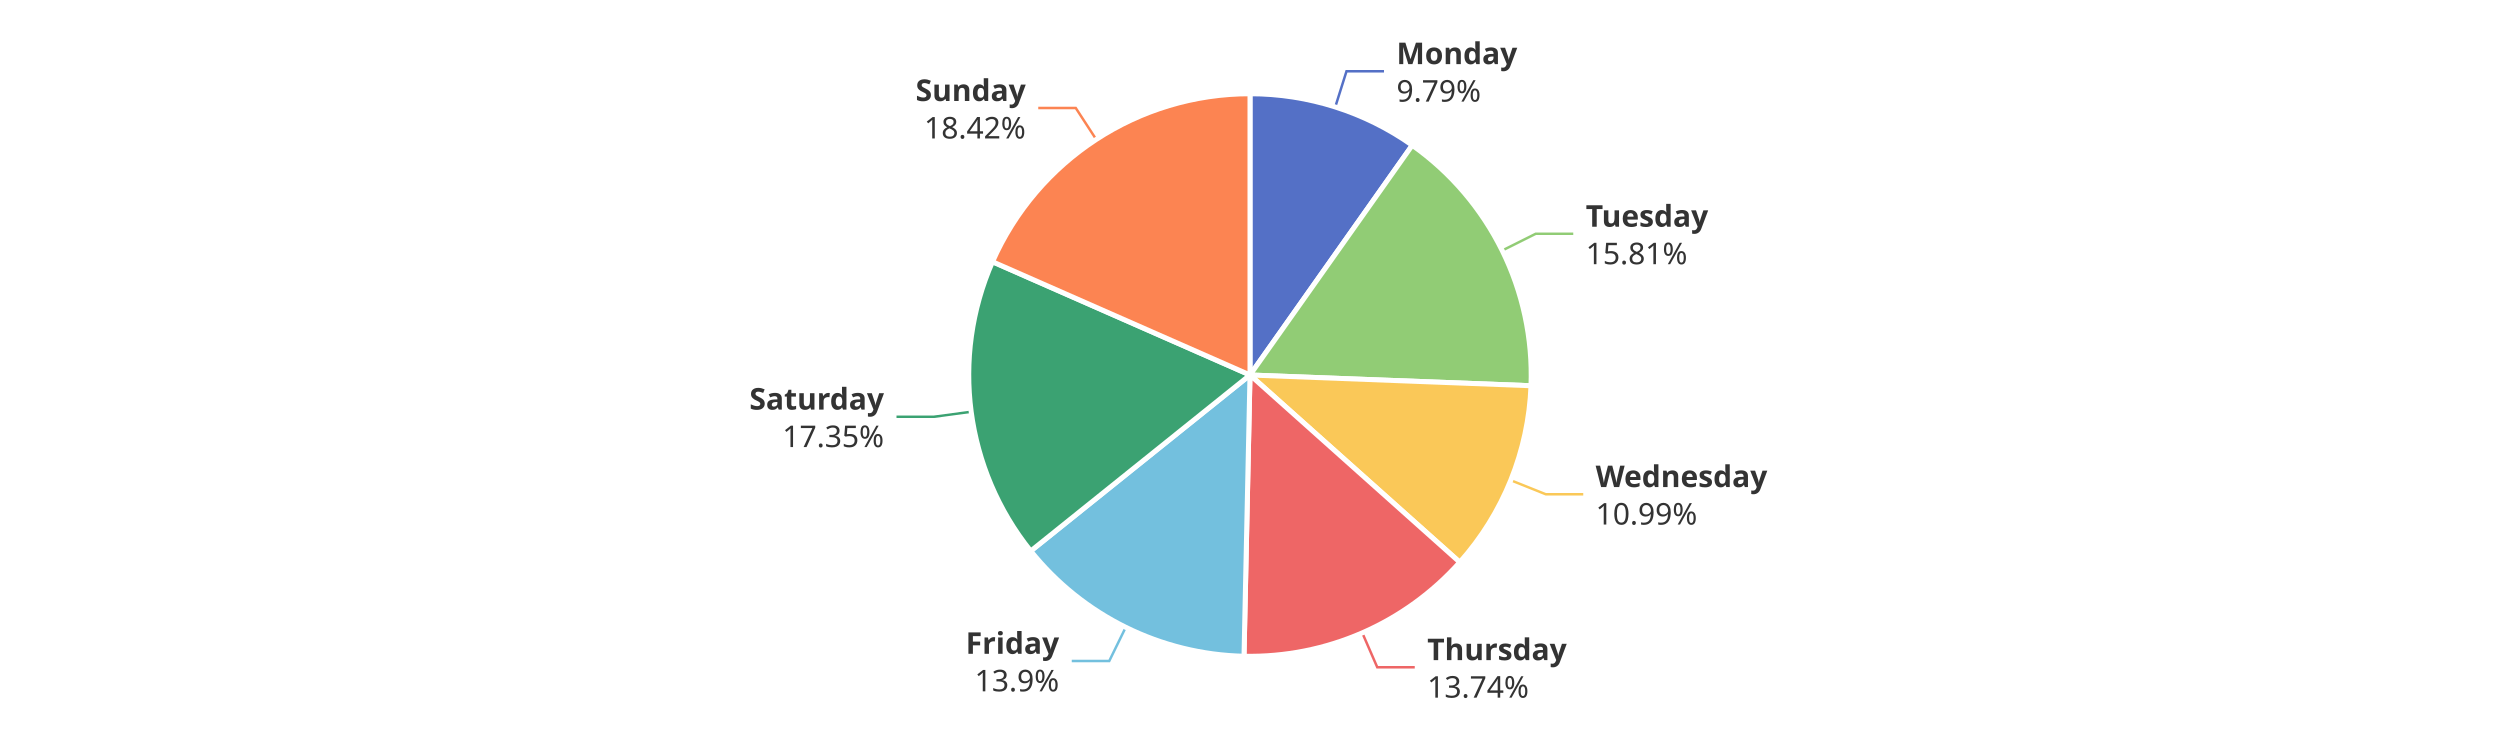
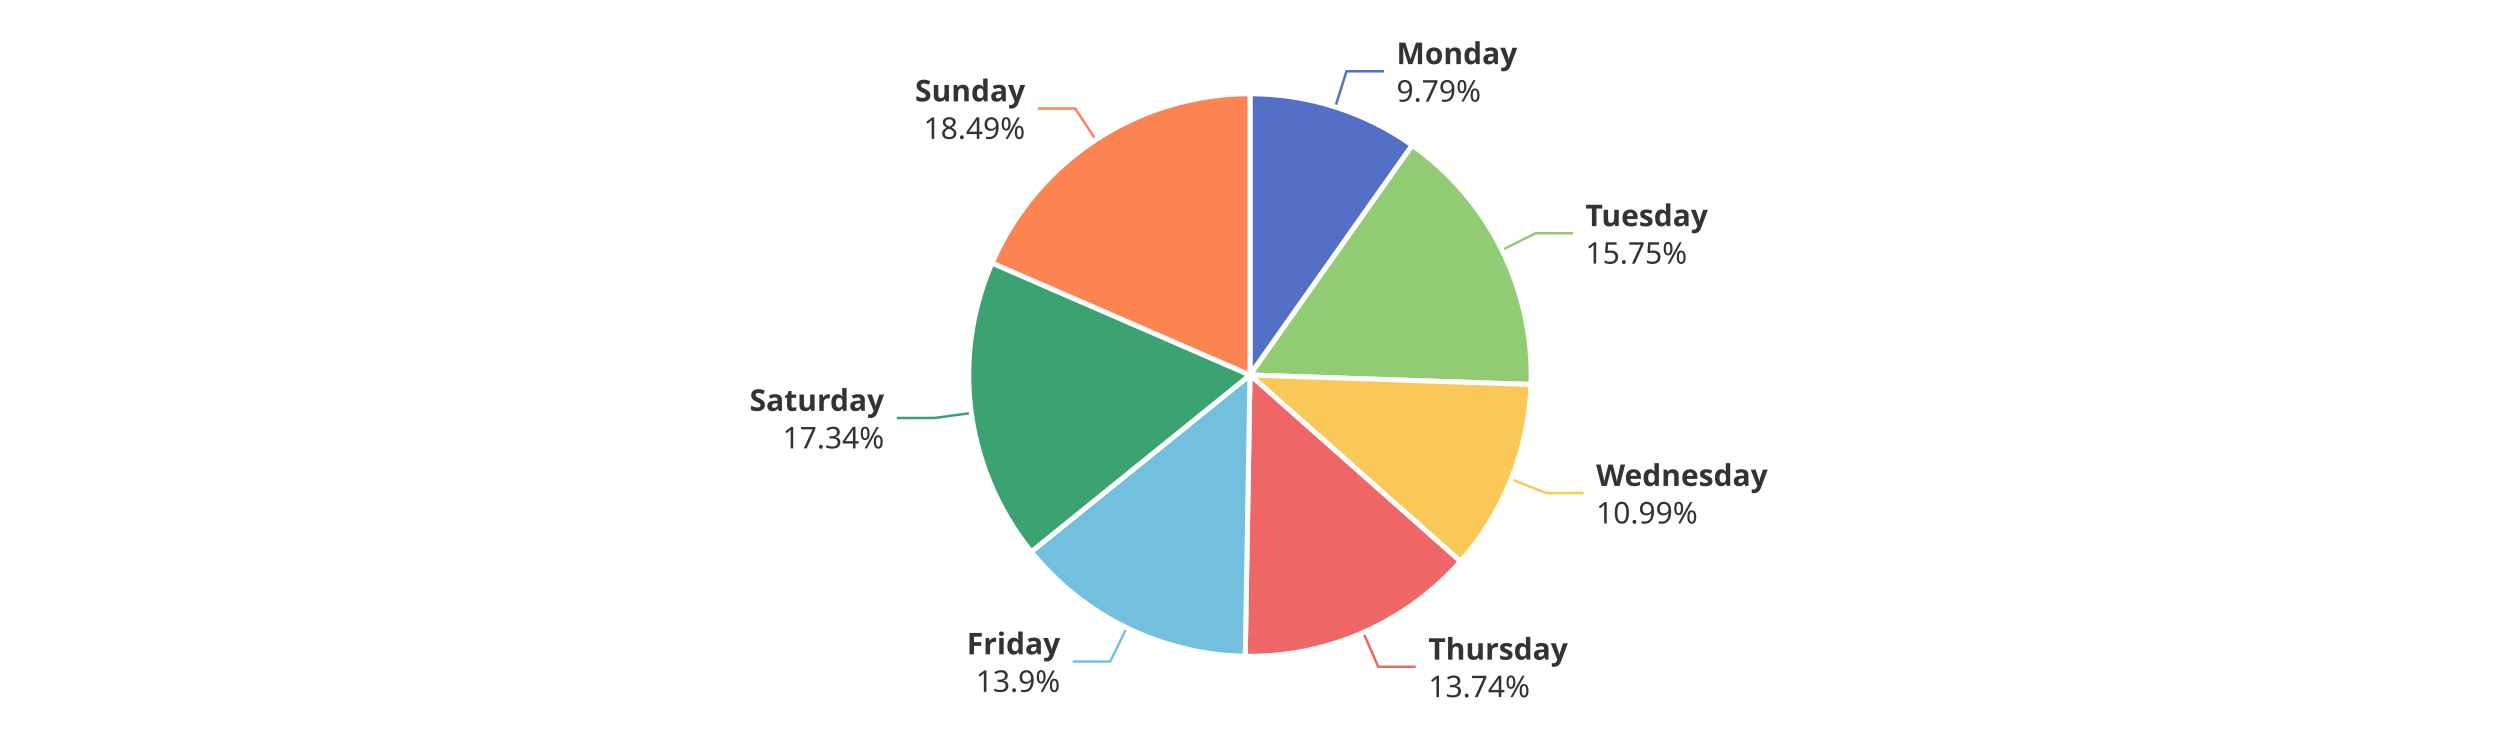
<svg xmlns="http://www.w3.org/2000/svg" width="1000" height="300" version="1.1" baseProfile="full" viewBox="0 0 1000 300">
  <rect width="1000" height="300" x="0" y="0" id="0" fill="#ffffff" />
  <polyline points="534.1 42.8 538.6 28.5 553.6 28.5" fill="none" stroke="#5470c6" />
-   <polyline points="600.9 100.2 614.3 93.5 629.3 93.5" fill="none" stroke="#91cc75" />
-   <polyline points="604.3 192.1 618.3 197.7 633.3 197.7" fill="none" stroke="#fac858" />
-   <polyline points="544.9 253.1 550.9 266.9 565.9 266.9" fill="none" stroke="#ee6666" />
-   <polyline points="450.3 250.9 443.7 264.4 428.7 264.4" fill="none" stroke="#73c0de" />
-   <polyline points="388.5 164.7 373.6 166.7 358.6 166.7" fill="none" stroke="#3ba272" />
-   <polyline points="438.5 55.8 430.3 43.2 415.3 43.2" fill="none" stroke="#fc8452" />
+   <polyline points="600.8 100 614.2 93.3 629.2 93.3" fill="none" stroke="#91cc75" />
+   <polyline points="604.5 191.7 618.4 197.2 633.4 197.2" fill="none" stroke="#fac858" />
+   <polyline points="545.3 253 551.3 266.7 566.3 266.7" fill="none" stroke="#ee6666" />
+   <polyline points="450.7 251.1 444.1 264.6 429.1 264.6" fill="none" stroke="#73c0de" />
+   <polyline points="388.5 165.2 373.7 167.2 358.7 167.2" fill="none" stroke="#3ba272" />
+   <polyline points="438.3 55.9 430.1 43.4 415.1 43.4" fill="none" stroke="#fc8452" />
  <path d="M500 37.5A112.5 112.5 0 0 1 564.9 58.1L500 150Z" fill="#5470c6" stroke="#fff" stroke-width="2" stroke-linejoin="round" />
-   <path d="M564.9 58.1A112.5 112.5 0 0 1 612.4 154.3L500 150Z" fill="#91cc75" stroke="#fff" stroke-width="2" stroke-linejoin="round" />
-   <path d="M612.4 154.3A112.5 112.5 0 0 1 583.9 224.9L500 150Z" fill="#fac858" stroke="#fff" stroke-width="2" stroke-linejoin="round" />
-   <path d="M583.9 224.9A112.5 112.5 0 0 1 497.6 262.5L500 150Z" fill="#ee6666" stroke="#fff" stroke-width="2" stroke-linejoin="round" />
-   <path d="M497.6 262.5A112.5 112.5 0 0 1 412.3 220.4L500 150Z" fill="#73c0de" stroke="#fff" stroke-width="2" stroke-linejoin="round" />
-   <path d="M412.3 220.4A112.5 112.5 0 0 1 397 104.7L500 150Z" fill="#3ba272" stroke="#fff" stroke-width="2" stroke-linejoin="round" />
-   <path d="M397 104.7A112.5 112.5 0 0 1 500 37.5L500 150Z" fill="#fc8452" stroke="#fff" stroke-width="2" stroke-linejoin="round" />
+   <path d="M564.9 58.1A112.5 112.5 0 0 1 612.4 153.8L500 150Z" fill="#91cc75" stroke="#fff" stroke-width="2" stroke-linejoin="round" />
+   <path d="M612.4 153.8A112.5 112.5 0 0 1 584.2 224.6L500 150Z" fill="#fac858" stroke="#fff" stroke-width="2" stroke-linejoin="round" />
+   <path d="M584.2 224.6A112.5 112.5 0 0 1 498.1 262.5L500 150Z" fill="#ee6666" stroke="#fff" stroke-width="2" stroke-linejoin="round" />
+   <path d="M498.1 262.5A112.5 112.5 0 0 1 412.5 220.7L500 150Z" fill="#73c0de" stroke="#fff" stroke-width="2" stroke-linejoin="round" />
+   <path d="M412.5 220.7A112.5 112.5 0 0 1 396.8 105.2L500 150Z" fill="#3ba272" stroke="#fff" stroke-width="2" stroke-linejoin="round" />
+   <path d="M396.8 105.2A112.5 112.5 0 0 1 500 37.5L500 150Z" fill="#fc8452" stroke="#fff" stroke-width="2" stroke-linejoin="round" />
  <path d="M0 -15l42.8 0l0 30l-42.8 0Z" transform="translate(558.6026 28.4842)" fill="none" />
  <text dominant-baseline="central" text-anchor="start" style="font-size:12px;font-family:sans-serif;font-weight:bold;" y="-7.5" transform="translate(558.6026 28.4842)" fill="#333" stroke="rgb(255,255,255)" stroke-width="2" paint-order="stroke" stroke-miterlimit="2">Monday</text>
  <text dominant-baseline="central" text-anchor="start" style="font-size:12px;font-family:sans-serif;" y="7.5" transform="translate(558.6026 28.4842)" fill="#333" stroke="rgb(255,255,255)" stroke-width="2" paint-order="stroke" stroke-miterlimit="2">9.79%</text>
-   <path d="M0 -15l46.2 0l0 30l-46.2 0Z" transform="translate(634.3103 93.5251)" fill="none" />
-   <text dominant-baseline="central" text-anchor="start" style="font-size:12px;font-family:sans-serif;font-weight:bold;" y="-7.5" transform="translate(634.3103 93.5251)" fill="#333" stroke="rgb(255,255,255)" stroke-width="2" paint-order="stroke" stroke-miterlimit="2">Tuesday</text>
-   <text dominant-baseline="central" text-anchor="start" style="font-size:12px;font-family:sans-serif;" y="7.5" transform="translate(634.3103 93.5251)" fill="#333" stroke="rgb(255,255,255)" stroke-width="2" paint-order="stroke" stroke-miterlimit="2">15.81%</text>
-   <path d="M0 -15l63.6 0l0 30l-63.6 0Z" transform="translate(638.2549 197.6658)" fill="none" />
-   <text dominant-baseline="central" text-anchor="start" style="font-size:12px;font-family:sans-serif;font-weight:bold;" y="-7.5" transform="translate(638.2549 197.6658)" fill="#333" stroke="rgb(255,255,255)" stroke-width="2" paint-order="stroke" stroke-miterlimit="2">Wednesday</text>
-   <text dominant-baseline="central" text-anchor="start" style="font-size:12px;font-family:sans-serif;" y="7.5" transform="translate(638.2549 197.6658)" fill="#333" stroke="rgb(255,255,255)" stroke-width="2" paint-order="stroke" stroke-miterlimit="2">10.99%</text>
-   <path d="M0 -15l50.2 0l0 30l-50.2 0Z" transform="translate(570.8984 266.9)" fill="none" />
-   <text dominant-baseline="central" text-anchor="start" style="font-size:12px;font-family:sans-serif;font-weight:bold;" y="-7.5" transform="translate(570.8984 266.9)" fill="#333" stroke="rgb(255,255,255)" stroke-width="2" paint-order="stroke" stroke-miterlimit="2">Thursday</text>
-   <text dominant-baseline="central" text-anchor="start" style="font-size:12px;font-family:sans-serif;" y="7.5" transform="translate(570.8984 266.9)" fill="#333" stroke="rgb(255,255,255)" stroke-width="2" paint-order="stroke" stroke-miterlimit="2">13.74%</text>
-   <path d="M-34.2 -15l34.2 0l0 30l-34.2 0Z" transform="translate(423.6509 264.3723)" fill="none" />
-   <text dominant-baseline="central" text-anchor="end" style="font-size:12px;font-family:sans-serif;font-weight:bold;" y="-7.5" transform="translate(423.6509 264.3723)" fill="#333" stroke="rgb(255,255,255)" stroke-width="2" paint-order="stroke" stroke-miterlimit="2">Friday</text>
-   <text dominant-baseline="central" text-anchor="end" style="font-size:12px;font-family:sans-serif;" y="7.5" transform="translate(423.6509 264.3723)" fill="#333" stroke="rgb(255,255,255)" stroke-width="2" paint-order="stroke" stroke-miterlimit="2">13.9%</text>
-   <path d="M-48.2 -15l48.2 0l0 30l-48.2 0Z" transform="translate(353.5954 166.6768)" fill="none" />
-   <text dominant-baseline="central" text-anchor="end" style="font-size:12px;font-family:sans-serif;font-weight:bold;" y="-7.5" transform="translate(353.5954 166.6768)" fill="#333" stroke="rgb(255,255,255)" stroke-width="2" paint-order="stroke" stroke-miterlimit="2">Saturday</text>
-   <text dominant-baseline="central" text-anchor="end" style="font-size:12px;font-family:sans-serif;" y="7.5" transform="translate(353.5954 166.6768)" fill="#333" stroke="rgb(255,255,255)" stroke-width="2" paint-order="stroke" stroke-miterlimit="2">17.35%</text>
-   <path d="M-40.9 -15l40.9 0l0 30l-40.9 0Z" transform="translate(410.295 43.2411)" fill="none" />
-   <text dominant-baseline="central" text-anchor="end" style="font-size:12px;font-family:sans-serif;font-weight:bold;" y="-7.5" transform="translate(410.295 43.2411)" fill="#333" stroke="rgb(255,255,255)" stroke-width="2" paint-order="stroke" stroke-miterlimit="2">Sunday</text>
-   <text dominant-baseline="central" text-anchor="end" style="font-size:12px;font-family:sans-serif;" y="7.5" transform="translate(410.295 43.2411)" fill="#333" stroke="rgb(255,255,255)" stroke-width="2" paint-order="stroke" stroke-miterlimit="2">18.42%</text>
+   <path d="M0 -15l46.2 0l0 30l-46.2 0Z" transform="translate(634.2036 93.3097)" fill="none" />
+   <text dominant-baseline="central" text-anchor="start" style="font-size:12px;font-family:sans-serif;font-weight:bold;" y="-7.5" transform="translate(634.2036 93.3097)" fill="#333" stroke="rgb(255,255,255)" stroke-width="2" paint-order="stroke" stroke-miterlimit="2">Tuesday</text>
+   <text dominant-baseline="central" text-anchor="start" style="font-size:12px;font-family:sans-serif;" y="7.5" transform="translate(634.2036 93.3097)" fill="#333" stroke="rgb(255,255,255)" stroke-width="2" paint-order="stroke" stroke-miterlimit="2">15.75%</text>
+   <path d="M0 -15l63.6 0l0 30l-63.6 0Z" transform="translate(638.4338 197.2196)" fill="none" />
+   <text dominant-baseline="central" text-anchor="start" style="font-size:12px;font-family:sans-serif;font-weight:bold;" y="-7.5" transform="translate(638.4338 197.2196)" fill="#333" stroke="rgb(255,255,255)" stroke-width="2" paint-order="stroke" stroke-miterlimit="2">Wednesday</text>
+   <text dominant-baseline="central" text-anchor="start" style="font-size:12px;font-family:sans-serif;" y="7.5" transform="translate(638.4338 197.2196)" fill="#333" stroke="rgb(255,255,255)" stroke-width="2" paint-order="stroke" stroke-miterlimit="2">10.99%</text>
+   <path d="M0 -15l50.2 0l0 30l-50.2 0Z" transform="translate(571.3387 266.7073)" fill="none" />
+   <text dominant-baseline="central" text-anchor="start" style="font-size:12px;font-family:sans-serif;font-weight:bold;" y="-7.5" transform="translate(571.3387 266.7073)" fill="#333" stroke="rgb(255,255,255)" stroke-width="2" paint-order="stroke" stroke-miterlimit="2">Thursday</text>
+   <text dominant-baseline="central" text-anchor="start" style="font-size:12px;font-family:sans-serif;" y="7.5" transform="translate(571.3387 266.7073)" fill="#333" stroke="rgb(255,255,255)" stroke-width="2" paint-order="stroke" stroke-miterlimit="2">13.74%</text>
+   <path d="M-34.2 -15l34.2 0l0 30l-34.2 0Z" transform="translate(424.0825 264.5839)" fill="none" />
+   <text dominant-baseline="central" text-anchor="end" style="font-size:12px;font-family:sans-serif;font-weight:bold;" y="-7.5" transform="translate(424.0825 264.5839)" fill="#333" stroke="rgb(255,255,255)" stroke-width="2" paint-order="stroke" stroke-miterlimit="2">Friday</text>
+   <text dominant-baseline="central" text-anchor="end" style="font-size:12px;font-family:sans-serif;" y="7.5" transform="translate(424.0825 264.5839)" fill="#333" stroke="rgb(255,255,255)" stroke-width="2" paint-order="stroke" stroke-miterlimit="2">13.9%</text>
+   <path d="M-48.2 -15l48.2 0l0 30l-48.2 0Z" transform="translate(353.6645 167.193)" fill="none" />
+   <text dominant-baseline="central" text-anchor="end" style="font-size:12px;font-family:sans-serif;font-weight:bold;" y="-7.5" transform="translate(353.6645 167.193)" fill="#333" stroke="rgb(255,255,255)" stroke-width="2" paint-order="stroke" stroke-miterlimit="2">Saturday</text>
+   <text dominant-baseline="central" text-anchor="end" style="font-size:12px;font-family:sans-serif;" y="7.5" transform="translate(353.6645 167.193)" fill="#333" stroke="rgb(255,255,255)" stroke-width="2" paint-order="stroke" stroke-miterlimit="2">17.34%</text>
+   <path d="M-40.9 -15l40.9 0l0 30l-40.9 0Z" transform="translate(410.0604 43.3947)" fill="none" />
+   <text dominant-baseline="central" text-anchor="end" style="font-size:12px;font-family:sans-serif;font-weight:bold;" y="-7.5" transform="translate(410.0604 43.3947)" fill="#333" stroke="rgb(255,255,255)" stroke-width="2" paint-order="stroke" stroke-miterlimit="2">Sunday</text>
+   <text dominant-baseline="central" text-anchor="end" style="font-size:12px;font-family:sans-serif;" y="7.5" transform="translate(410.0604 43.3947)" fill="#333" stroke="rgb(255,255,255)" stroke-width="2" paint-order="stroke" stroke-miterlimit="2">18.49%</text>
</svg>
